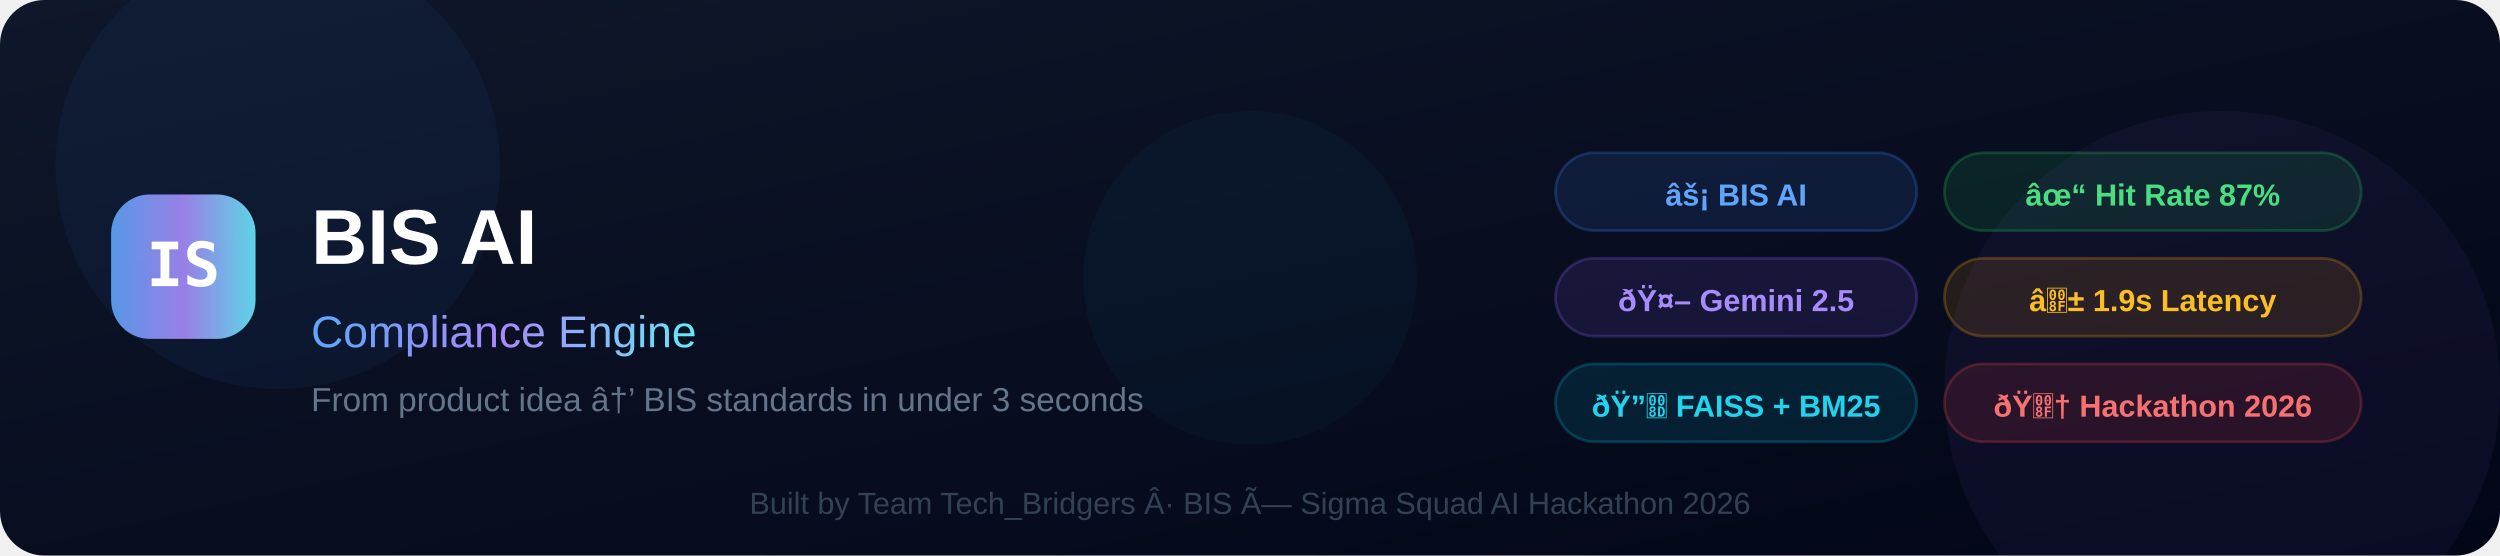
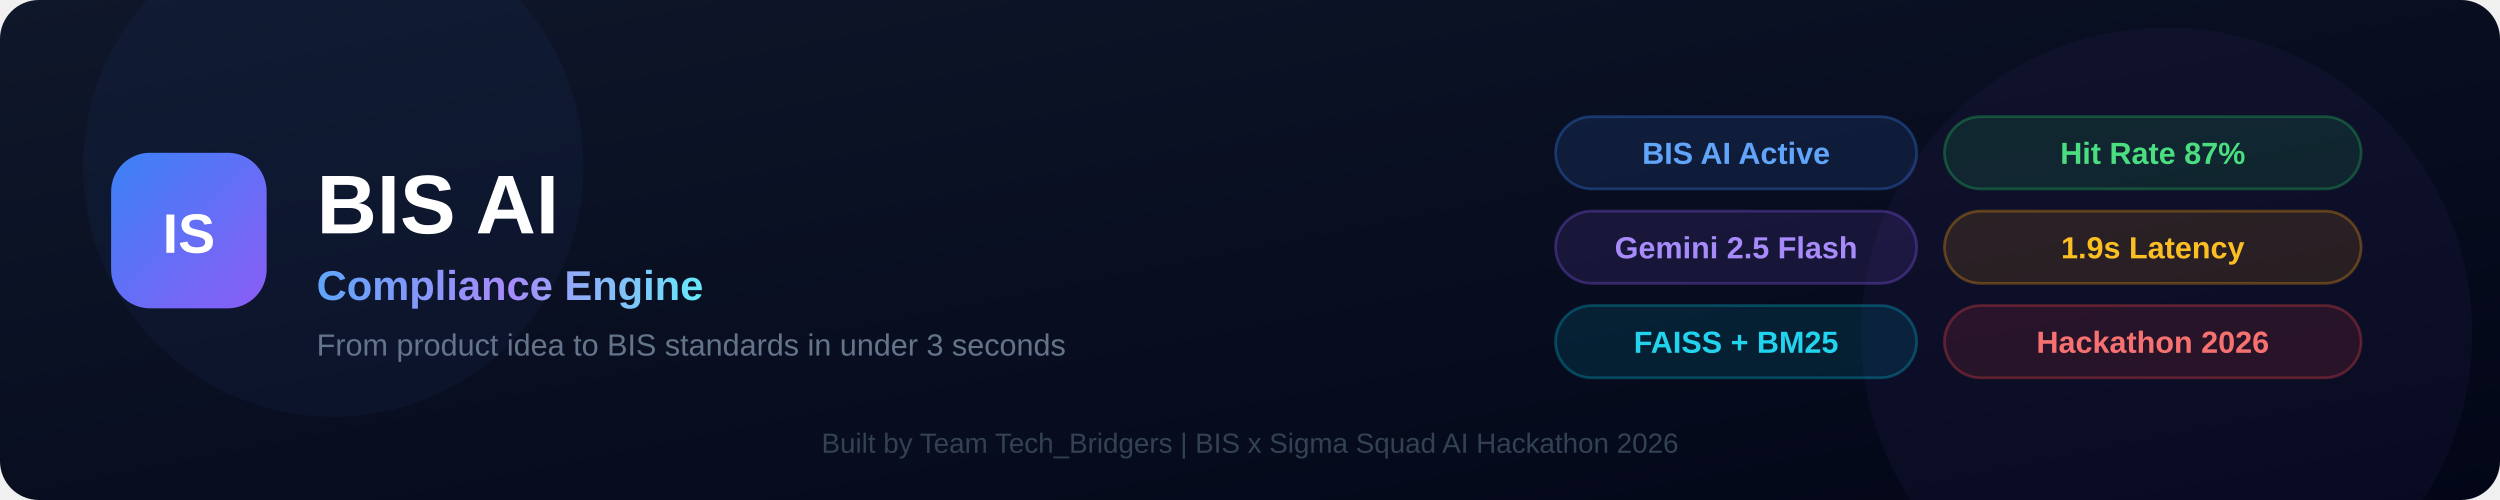
- <svg xmlns="http://www.w3.org/2000/svg" width="900" height="200" viewBox="0 0 900 200">
+ <svg xmlns="http://www.w3.org/2000/svg" width="900" height="180" viewBox="0 0 900 180">
  <defs>
-     <linearGradient id="bg" x1="0%" y1="0%" x2="100%" y2="100%">
-       <stop offset="0%" style="stop-color:#0f172a" />
-       <stop offset="100%" style="stop-color:#020617" />
+     <linearGradient id="bg" x1="0" y1="0" x2="1" y2="1">
+       <stop offset="0%" stop-color="#0f172a" />
+       <stop offset="100%" stop-color="#020617" />
    </linearGradient>
-     <linearGradient id="title" x1="0%" y1="0%" x2="100%" y2="0%">
-       <stop offset="0%" style="stop-color:#60a5fa" />
-       <stop offset="50%" style="stop-color:#a78bfa" />
-       <stop offset="100%" style="stop-color:#67e8f9" />
+     <linearGradient id="grad1" x1="0" y1="0" x2="1" y2="1">
+       <stop offset="0%" stop-color="#3b82f6" />
+       <stop offset="100%" stop-color="#8b5cf6" />
    </linearGradient>
-     <filter id="glow">
-       <feGaussianBlur stdDeviation="8" result="blur" />
-       <feMerge>
-         <feMergeNode in="blur" />
-         <feMergeNode in="SourceGraphic" />
-       </feMerge>
-     </filter>
+     <linearGradient id="title" x1="0" y1="0" x2="1" y2="0">
+       <stop offset="0%" stop-color="#60a5fa" />
+       <stop offset="50%" stop-color="#a78bfa" />
+       <stop offset="100%" stop-color="#67e8f9" />
+     </linearGradient>
  </defs>
-   <rect width="900" height="200" fill="url(#bg)" rx="16" />
-   <circle cx="100" cy="60" r="80" fill="#3b82f6" opacity="0.06" />
-   <circle cx="800" cy="140" r="100" fill="#8b5cf6" opacity="0.06" />
-   <circle cx="450" cy="100" r="60" fill="#06b6d4" opacity="0.04" />
-   <rect x="40" y="70" width="52" height="52" rx="14" fill="url(#title)" opacity="0.9" />
-   <text x="66" y="103" font-family="monospace" font-size="22" font-weight="900" fill="white" text-anchor="middle">IS</text>
-   <text x="112" y="95" font-family="Arial, sans-serif" font-size="28" font-weight="900" fill="white">BIS AI</text>
-   <text x="112" y="125" font-family="Arial, sans-serif" font-size="16" font-weight="400" fill="url(#title)">Compliance Engine</text>
-   <text x="112" y="148" font-family="Arial, sans-serif" font-size="12" fill="#64748b">From product idea â†’ BIS standards in under 3 seconds</text>
-   <rect x="560" y="55" width="130" height="28" rx="14" fill="#3b82f620" stroke="#3b82f640" stroke-width="1" />
-   <text x="625" y="74" font-family="Arial, sans-serif" font-size="11" font-weight="700" fill="#60a5fa" text-anchor="middle">âš¡ BIS AI</text>
-   <rect x="700" y="55" width="150" height="28" rx="14" fill="#22c55e20" stroke="#22c55e40" stroke-width="1" />
-   <text x="775" y="74" font-family="Arial, sans-serif" font-size="11" font-weight="700" fill="#4ade80" text-anchor="middle">âœ“ Hit Rate 87%</text>
-   <rect x="560" y="93" width="130" height="28" rx="14" fill="#8b5cf620" stroke="#8b5cf640" stroke-width="1" />
-   <text x="625" y="112" font-family="Arial, sans-serif" font-size="11" font-weight="700" fill="#a78bfa" text-anchor="middle">ðŸ¤– Gemini 2.5</text>
-   <rect x="700" y="93" width="150" height="28" rx="14" fill="#f59e0b20" stroke="#f59e0b40" stroke-width="1" />
-   <text x="775" y="112" font-family="Arial, sans-serif" font-size="11" font-weight="700" fill="#fbbf24" text-anchor="middle">â± 1.9s Latency</text>
-   <rect x="560" y="131" width="130" height="28" rx="14" fill="#06b6d420" stroke="#06b6d440" stroke-width="1" />
-   <text x="625" y="150" font-family="Arial, sans-serif" font-size="11" font-weight="700" fill="#22d3ee" text-anchor="middle">ðŸ” FAISS + BM25</text>
-   <rect x="700" y="131" width="150" height="28" rx="14" fill="#ef444420" stroke="#ef444440" stroke-width="1" />
-   <text x="775" y="150" font-family="Arial, sans-serif" font-size="11" font-weight="700" fill="#f87171" text-anchor="middle">ðŸ† Hackathon 2026</text>
-   <text x="450" y="185" font-family="Arial, sans-serif" font-size="11" fill="#334155" text-anchor="middle">Built by Team Tech_Bridgers Â· BIS Ã— Sigma Squad AI Hackathon 2026</text>
+   <rect width="900" height="180" fill="url(#bg)" rx="14" />
+   <circle cx="120" cy="60" r="90" fill="#3b82f6" opacity="0.05" />
+   <circle cx="780" cy="120" r="110" fill="#8b5cf6" opacity="0.05" />
+   <rect x="40" y="55" width="56" height="56" rx="14" fill="url(#grad1)" />
+   <text x="68" y="91" font-family="Arial Black, Arial, sans-serif" font-size="20" font-weight="900" fill="white" text-anchor="middle">IS</text>
+   <text x="114" y="84" font-family="Arial Black, Arial, sans-serif" font-size="30" font-weight="900" fill="white">BIS AI</text>
+   <text x="114" y="108" font-family="Arial, sans-serif" font-size="15" font-weight="600" fill="url(#title)">Compliance Engine</text>
+   <text x="114" y="128" font-family="Arial, sans-serif" font-size="11" fill="#64748b">From product idea to BIS standards in under 3 seconds</text>
+   <rect x="560" y="42" width="130" height="26" rx="13" fill="#3b82f620" stroke="#3b82f650" stroke-width="1" />
+   <text x="625" y="59" font-family="Arial, sans-serif" font-size="11" font-weight="700" fill="#60a5fa" text-anchor="middle">BIS AI Active</text>
+   <rect x="700" y="42" width="150" height="26" rx="13" fill="#22c55e20" stroke="#22c55e50" stroke-width="1" />
+   <text x="775" y="59" font-family="Arial, sans-serif" font-size="11" font-weight="700" fill="#4ade80" text-anchor="middle">Hit Rate 87%</text>
+   <rect x="560" y="76" width="130" height="26" rx="13" fill="#8b5cf620" stroke="#8b5cf650" stroke-width="1" />
+   <text x="625" y="93" font-family="Arial, sans-serif" font-size="11" font-weight="700" fill="#a78bfa" text-anchor="middle">Gemini 2.5 Flash</text>
+   <rect x="700" y="76" width="150" height="26" rx="13" fill="#f59e0b20" stroke="#f59e0b50" stroke-width="1" />
+   <text x="775" y="93" font-family="Arial, sans-serif" font-size="11" font-weight="700" fill="#fbbf24" text-anchor="middle">1.9s Latency</text>
+   <rect x="560" y="110" width="130" height="26" rx="13" fill="#06b6d420" stroke="#06b6d450" stroke-width="1" />
+   <text x="625" y="127" font-family="Arial, sans-serif" font-size="11" font-weight="700" fill="#22d3ee" text-anchor="middle">FAISS + BM25</text>
+   <rect x="700" y="110" width="150" height="26" rx="13" fill="#ef444420" stroke="#ef444450" stroke-width="1" />
+   <text x="775" y="127" font-family="Arial, sans-serif" font-size="11" font-weight="700" fill="#f87171" text-anchor="middle">Hackathon 2026</text>
+   <text x="450" y="163" font-family="Arial, sans-serif" font-size="10" fill="#334155" text-anchor="middle">Built by Team Tech_Bridgers  |  BIS x Sigma Squad AI Hackathon 2026</text>
</svg>
